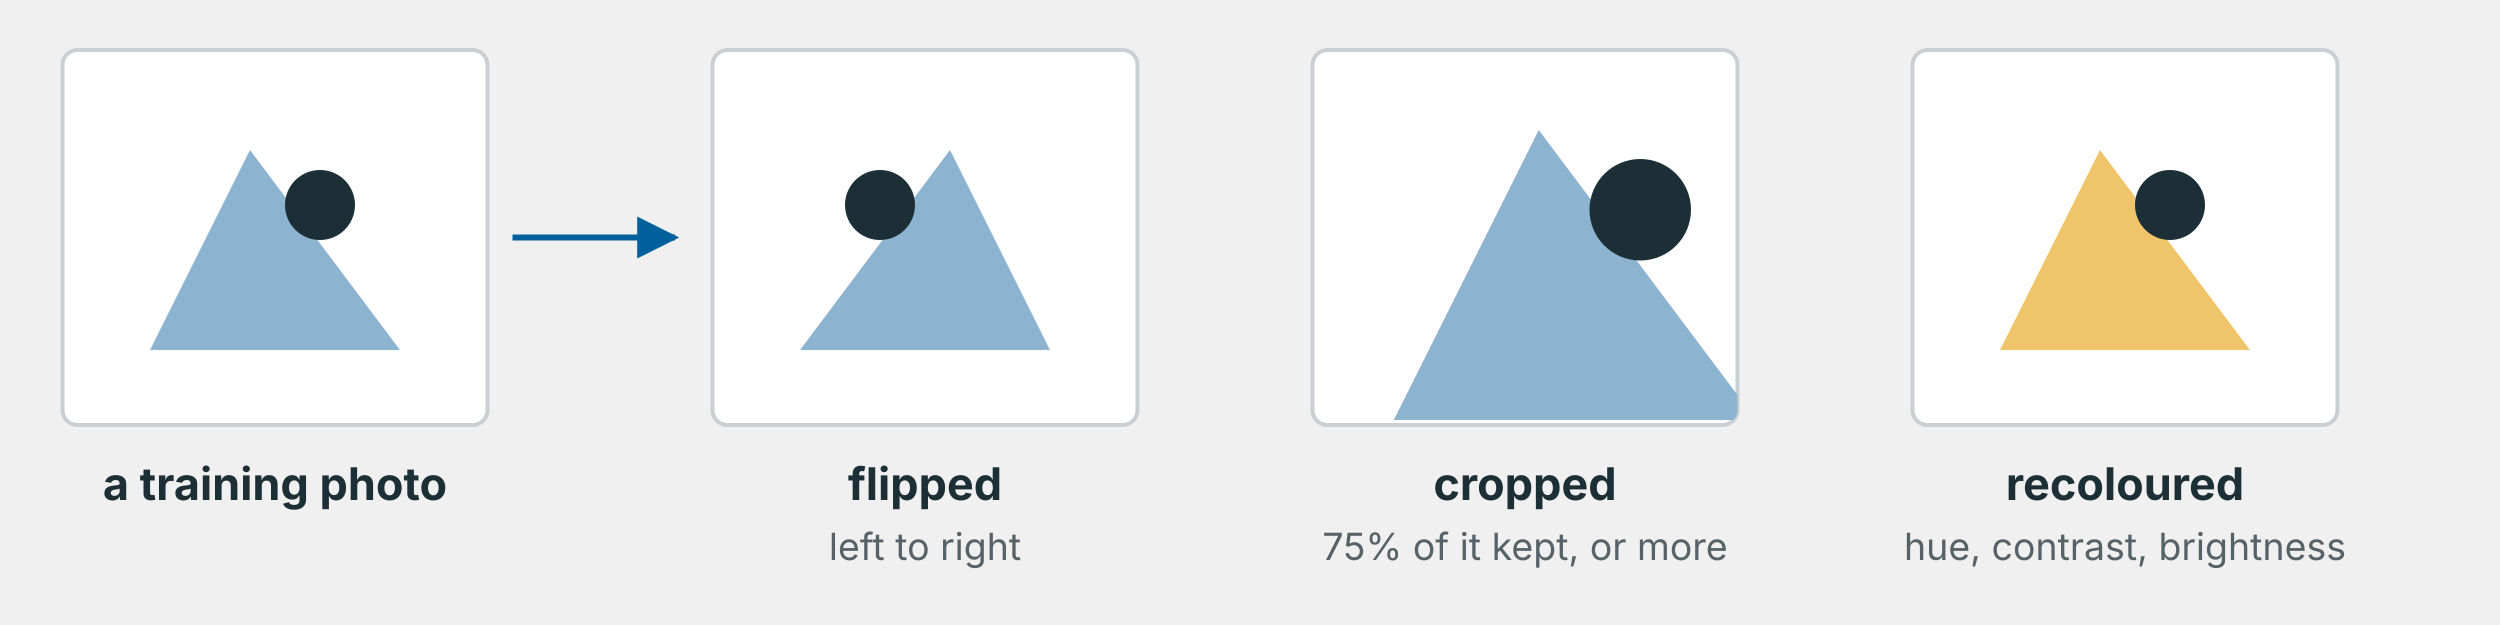
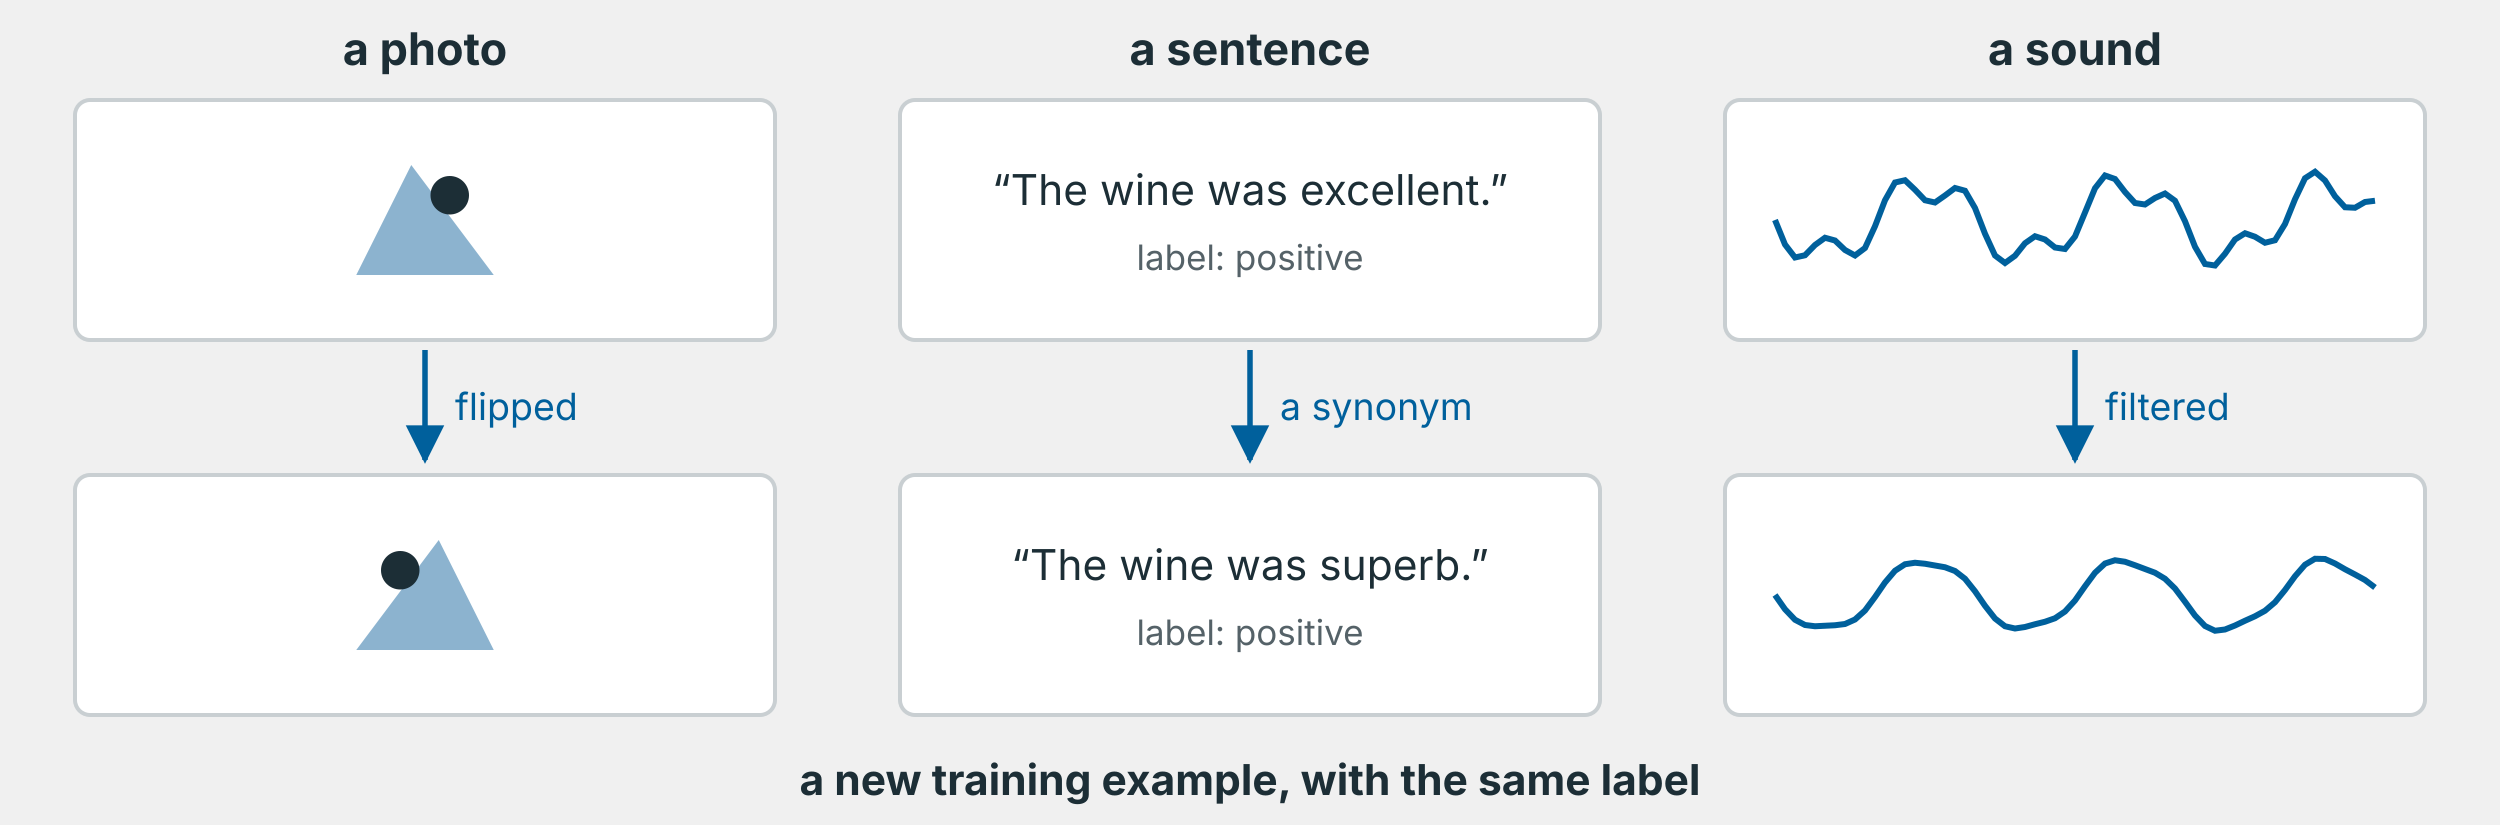
- <svg xmlns="http://www.w3.org/2000/svg" viewBox="0 0 1000 250" font-family="Inter, Arimo, Helvetica, sans-serif">
+ <svg xmlns="http://www.w3.org/2000/svg" viewBox="0 0 1000 330" font-family="Inter, Arimo, Helvetica, sans-serif">
  <defs>
    <marker id="ah" viewBox="0 0 10 10" refX="9" refY="5" markerWidth="7" markerHeight="7" orient="auto-start-reverse">
      <path d="M0,0 L10,5 L0,10 z" fill="#1c2e36" />
    </marker>
    <marker id="ahA" viewBox="0 0 10 10" refX="9" refY="5" markerWidth="7" markerHeight="7" orient="auto-start-reverse">
      <path class="accent-fill" d="M0,0 L10,5 L0,10 z" fill="#00609c" />
    </marker>
  </defs>
-   <clipPath id="clipc">
-     <rect x="525" y="20" width="170" height="150" rx="6" />
-   </clipPath>
  <g data-step="1">
-     <rect x="25" y="20" width="170" height="150" rx="6" fill="#ffffff" stroke="#c9cfd2" stroke-width="1.6" />
-     <g transform="translate(110,100) scale(1.0,1.0)">
+     <text x="170" y="26" font-size="18" font-weight="bold" text-anchor="middle" fill="#1c2e36">a photo</text>
+     <rect x="30.0" y="40" width="280" height="96" rx="6" fill="#ffffff" stroke="#c9cfd2" stroke-width="1.6" />
+     <g transform="translate(170,88) scale(0.55,0.55)">
      <polygon class="accent-a-light-fill" points="-50,40 -10,-40 50,40" fill="#8cb3cf" />
      <circle cx="18" cy="-18" r="14" fill="#1c2e36" />
    </g>
-     <text x="110" y="200" font-size="18" font-weight="bold" text-anchor="middle" fill="#1c2e36">a training photo</text>
-   </g>
-   <g data-step="2">
-     <line class="accent-stroke" x1="205" y1="95" x2="270" y2="95" stroke="#00609c" stroke-width="2.4" marker-end="url(#ahA)" />
-     <rect x="285" y="20" width="170" height="150" rx="6" fill="#ffffff" stroke="#c9cfd2" stroke-width="1.6" />
-     <g transform="translate(370,100) scale(-1.0,1.0)">
+     <line class="accent-stroke" x1="170" y1="140" x2="170" y2="184" stroke="#00609c" stroke-width="2.2" marker-end="url(#ahA)" />
+     <text class="accent-fill" x="182" y="168" font-size="15" font-weight="normal" text-anchor="start" fill="#00609c">flipped</text>
+     <rect x="30.0" y="190" width="280" height="96" rx="6" fill="#ffffff" stroke="#c9cfd2" stroke-width="1.6" />
+     <g transform="translate(170,238) scale(-0.55,0.55)">
      <polygon class="accent-a-light-fill" points="-50,40 -10,-40 50,40" fill="#8cb3cf" />
      <circle cx="18" cy="-18" r="14" fill="#1c2e36" />
    </g>
-     <text x="370" y="200" font-size="18" font-weight="bold" text-anchor="middle" fill="#1c2e36">flipped</text>
-     <text x="370" y="224" font-size="15" font-weight="normal" text-anchor="middle" fill="#556268">left to right</text>
-     <rect x="525" y="20" width="170" height="150" rx="6" fill="#ffffff" stroke="#c9cfd2" stroke-width="1.6" />
-     <g clip-path="url(#clipc)">
-       <g transform="translate(630,110) scale(1.45,1.45)">
-         <polygon class="accent-a-light-fill" points="-50,40 -10,-40 50,40" fill="#8cb3cf" />
-         <circle cx="18" cy="-18" r="14" fill="#1c2e36" />
-       </g>
-     </g>
-     <text x="610" y="200" font-size="18" font-weight="bold" text-anchor="middle" fill="#1c2e36">cropped</text>
-     <text x="610" y="224" font-size="15" font-weight="normal" text-anchor="middle" fill="#556268">75% of it kept, or more</text>
-     <rect x="765" y="20" width="170" height="150" rx="6" fill="#ffffff" stroke="#c9cfd2" stroke-width="1.6" />
-     <g transform="translate(850,100) scale(1.0,1.0)">
-       <polygon class="" points="-50,40 -10,-40 50,40" fill="#f0c46a" />
-       <circle cx="18" cy="-18" r="14" fill="#1c2e36" />
-     </g>
-     <text x="850" y="200" font-size="18" font-weight="bold" text-anchor="middle" fill="#1c2e36">recoloured</text>
-     <text x="850" y="224" font-size="15" font-weight="normal" text-anchor="middle" fill="#556268">hue, contrast, brightness</text>
+   </g>
+   <g data-step="2">
+     <text x="500" y="26" font-size="18" font-weight="bold" text-anchor="middle" fill="#1c2e36">a sentence</text>
+     <rect x="360.0" y="40" width="280" height="96" rx="6" fill="#ffffff" stroke="#c9cfd2" stroke-width="1.6" />
+     <text x="500" y="82" font-size="17" font-weight="normal" text-anchor="middle" fill="#1c2e36">“The wine was excellent.”</text>
+     <text x="500" y="108" font-size="14" font-weight="normal" text-anchor="middle" fill="#556268">label: positive</text>
+     <line class="accent-stroke" x1="500" y1="140" x2="500" y2="184" stroke="#00609c" stroke-width="2.2" marker-end="url(#ahA)" />
+     <text class="accent-fill" x="512" y="168" font-size="15" font-weight="normal" text-anchor="start" fill="#00609c">a synonym</text>
+     <rect x="360.0" y="190" width="280" height="96" rx="6" fill="#ffffff" stroke="#c9cfd2" stroke-width="1.6" />
+     <text x="500" y="232" font-size="17" font-weight="normal" text-anchor="middle" fill="#1c2e36">“The wine was superb.”</text>
+     <text x="500" y="258" font-size="14" font-weight="normal" text-anchor="middle" fill="#556268">label: positive</text>
+   </g>
+   <g data-step="3">
+     <text x="830" y="26" font-size="18" font-weight="bold" text-anchor="middle" fill="#1c2e36">a sound</text>
+     <rect x="690.0" y="40" width="280" height="96" rx="6" fill="#ffffff" stroke="#c9cfd2" stroke-width="1.6" />
+     <polyline points="710.0,88.0 714.0,97.8 718.0,103.0 722.0,102.1 726.0,98.0 730.0,95.1 734.0,96.2 738.0,100.0 742.0,102.2 746.0,99.2 750.0,90.5 754.0,80.1 758.0,73.0 762.0,72.1 766.0,75.9 770.0,80.1 774.0,81.0 778.0,78.2 782.0,75.2 786.0,76.3 790.0,83.2 794.0,93.5 798.0,102.2 802.0,105.2 806.0,102.3 810.0,97.3 814.0,94.5 818.0,95.8 822.0,99.0 826.0,99.6 830.0,94.6 834.0,85.0 838.0,75.3 842.0,70.2 846.0,71.6 850.0,76.8 854.0,81.2 858.0,81.8 862.0,79.2 866.0,77.4 870.0,80.3 874.0,88.5 878.0,98.7 882.0,105.6 886.0,106.2 890.0,101.5 894.0,95.8 898.0,93.3 902.0,94.7 906.0,97.1 910.0,96.1 914.0,89.6 918.0,79.7 922.0,71.3 926.0,68.7 930.0,72.2 934.0,78.5 938.0,82.9 942.0,83.1 946.0,80.8 950.0,80.3" fill="none" stroke="#00609c" class="accent-stroke" stroke-width="2.4" />
+     <line class="accent-stroke" x1="830" y1="140" x2="830" y2="184" stroke="#00609c" stroke-width="2.2" marker-end="url(#ahA)" />
+     <text class="accent-fill" x="842" y="168" font-size="15" font-weight="normal" text-anchor="start" fill="#00609c">filtered</text>
+     <rect x="690.0" y="190" width="280" height="96" rx="6" fill="#ffffff" stroke="#c9cfd2" stroke-width="1.6" />
+     <polyline points="710.0,238.0 714.0,243.7 718.0,247.9 722.0,250.0 726.0,250.5 730.0,250.3 734.0,250.1 738.0,249.6 742.0,247.8 746.0,244.2 750.0,238.8 754.0,233.0 758.0,228.3 762.0,225.7 766.0,225.1 770.0,225.5 774.0,226.2 778.0,226.9 782.0,228.4 786.0,231.5 790.0,236.5 794.0,242.3 798.0,247.4 802.0,250.5 806.0,251.4 810.0,250.8 814.0,249.7 818.0,248.7 822.0,247.3 826.0,244.6 830.0,240.2 834.0,234.5 838.0,229.1 842.0,225.4 846.0,224.1 850.0,224.7 854.0,226.1 858.0,227.6 862.0,229.1 866.0,231.5 870.0,235.4 874.0,240.7 878.0,246.2 882.0,250.4 886.0,252.3 890.0,251.8 894.0,250.2 898.0,248.3 902.0,246.5 906.0,244.3 910.0,240.9 914.0,236.0 918.0,230.5 922.0,225.9 926.0,223.5 930.0,223.6 934.0,225.4 938.0,227.7 942.0,229.8 946.0,232.0 950.0,235.0" fill="none" stroke="#00609c" class="accent-stroke" stroke-width="2.4" />
+   </g>
+   <g data-step="4">
+     <text x="500" y="318" font-size="17" font-weight="bold" text-anchor="middle" fill="#1c2e36">a new training example, with the same label</text>
  </g>
</svg>
